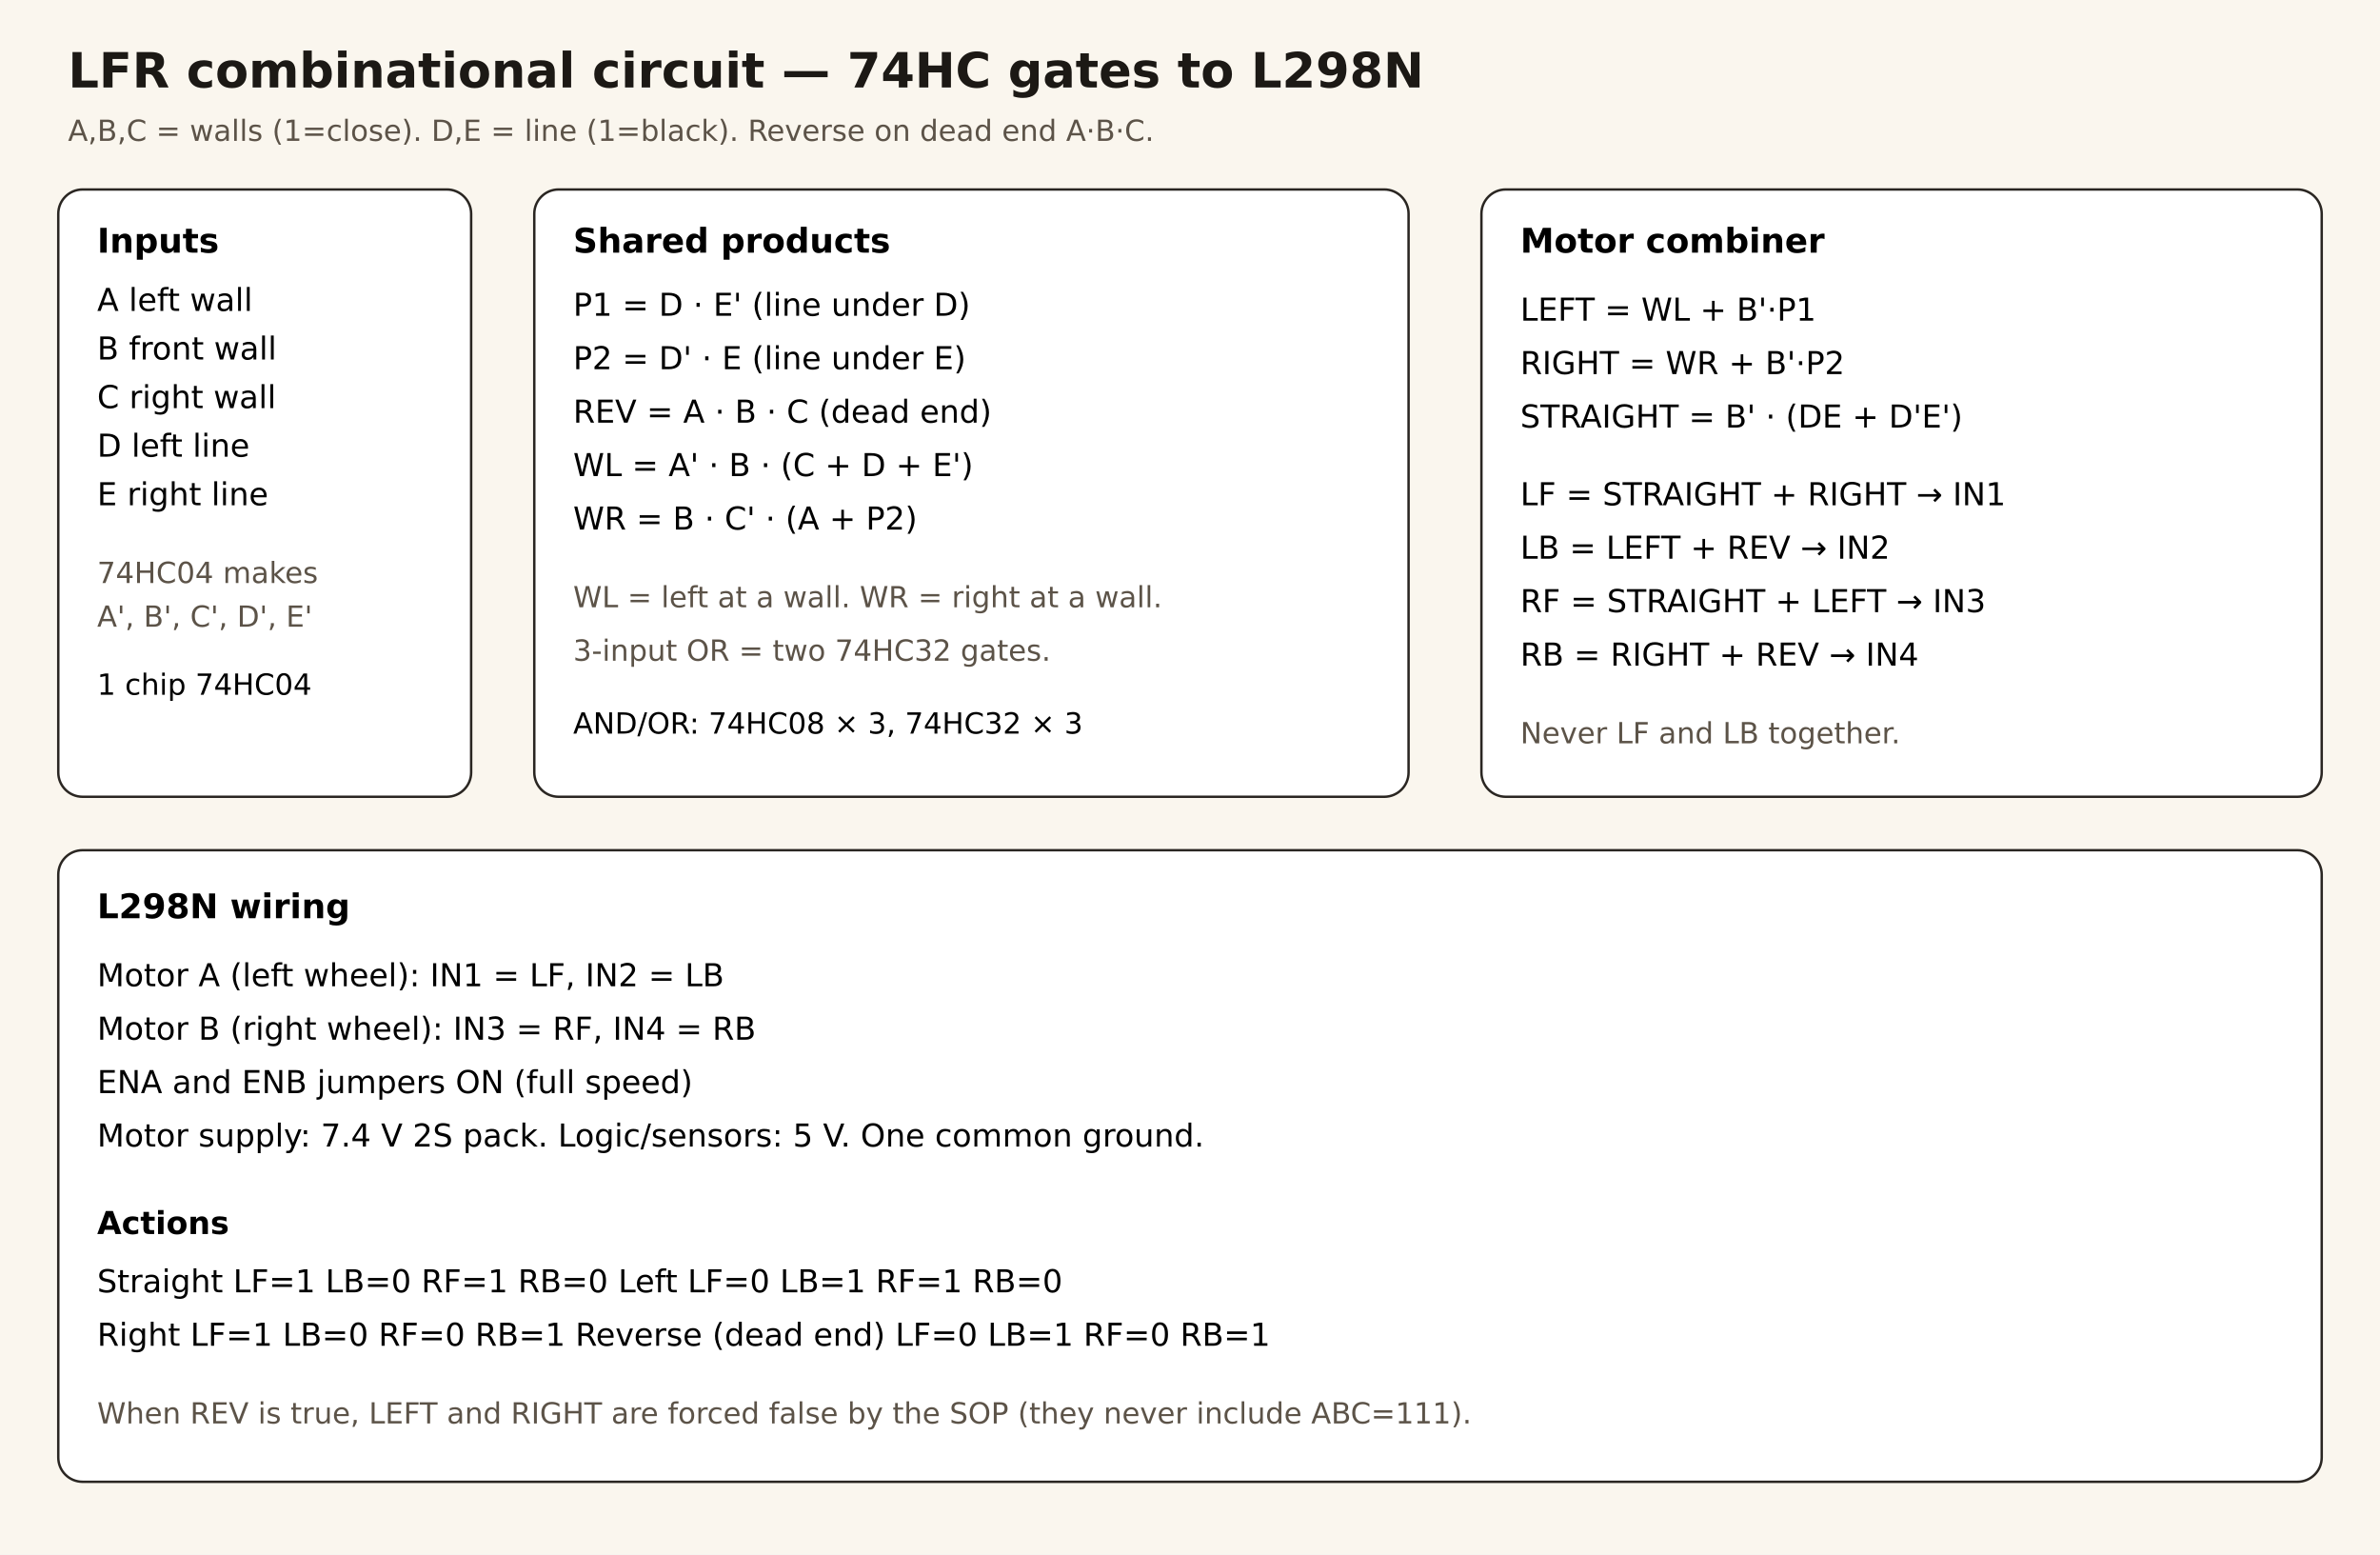
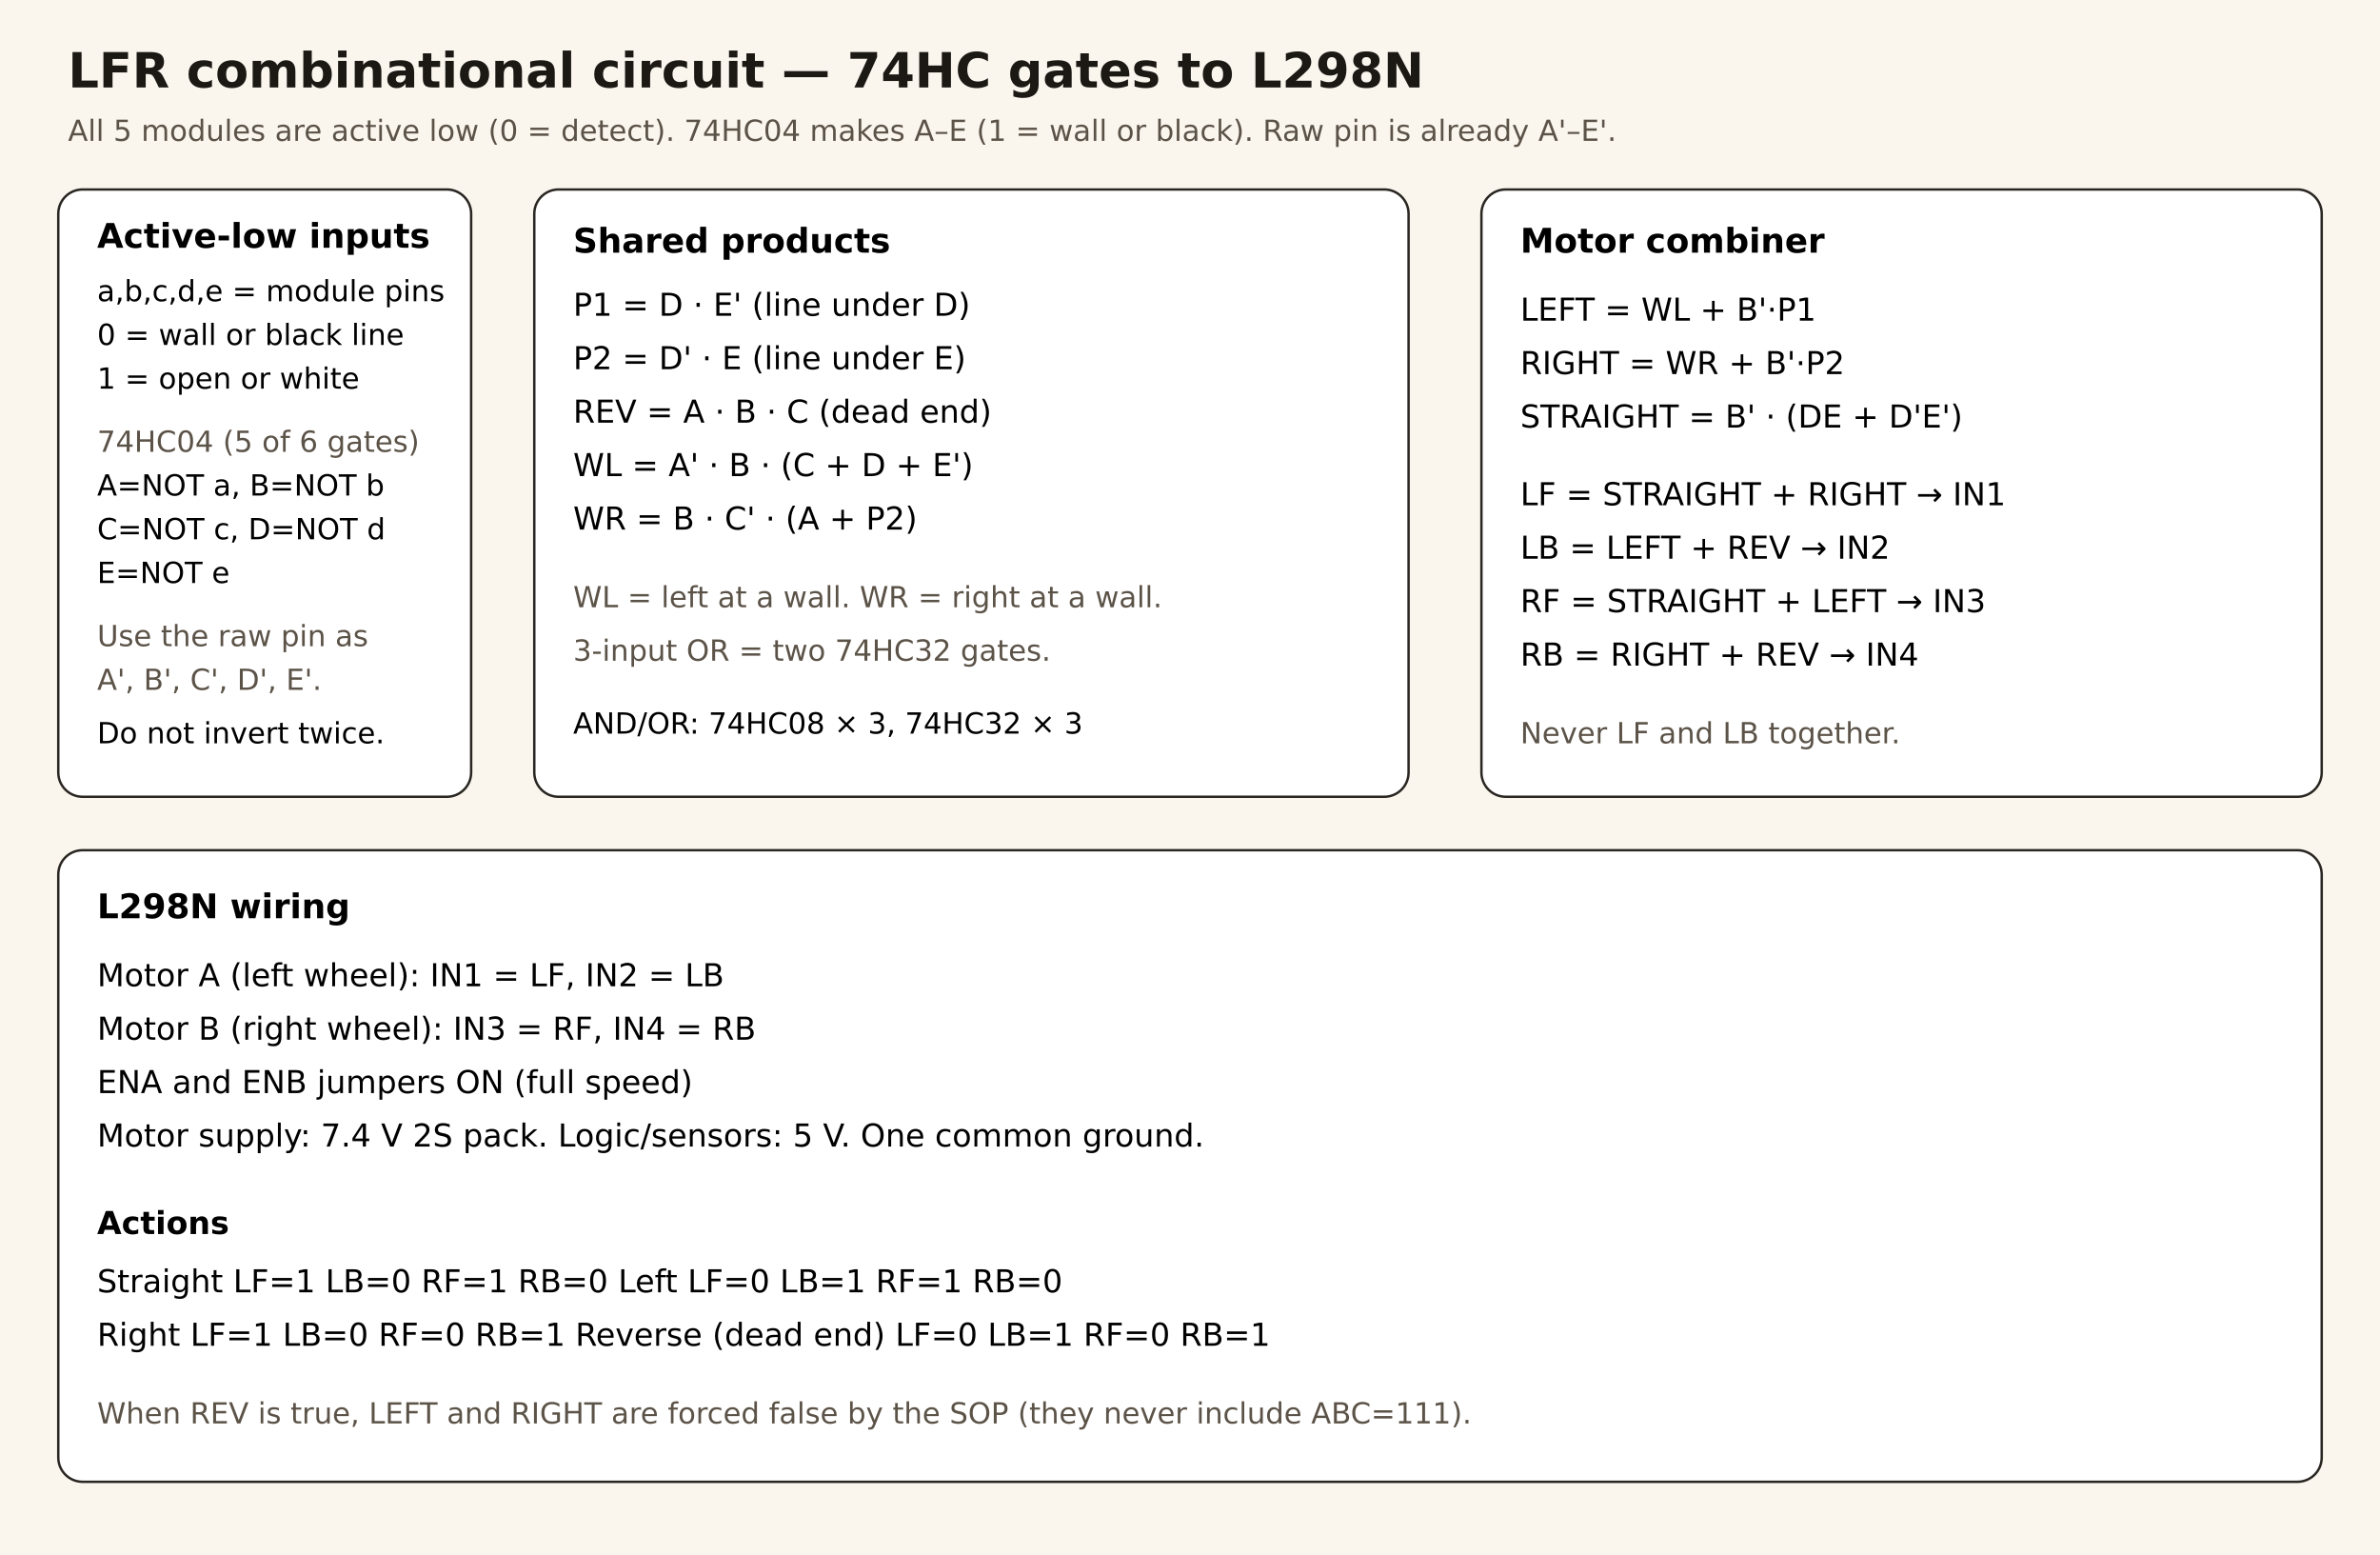
<svg xmlns="http://www.w3.org/2000/svg" viewBox="0 0 980 640" font-family="DejaVu Sans, Arial, sans-serif">
  <rect width="980" height="640" fill="#faf6ee" />
  <text x="28" y="36" font-size="20" font-weight="700" fill="#1c1915">LFR combinational circuit — 74HC gates to L298N</text>
-   <text x="28" y="58" font-size="12" fill="#5c5348">A,B,C = walls (1=close). D,E = line (1=black). Reverse on dead end A·B·C.</text>
+   <text x="28" y="58" font-size="12" fill="#5c5348">All 5 modules are active low (0 = detect). 74HC04 makes A–E (1 = wall or black). Raw pin is already A'–E'.</text>
  <rect x="24" y="78" width="170" height="250" rx="10" fill="#fff" stroke="#2a2622" />
-   <text x="40" y="104" font-size="14" font-weight="700">Inputs</text>
-   <text x="40" y="128" font-size="13">A left wall</text>
-   <text x="40" y="148" font-size="13">B front wall</text>
-   <text x="40" y="168" font-size="13">C right wall</text>
-   <text x="40" y="188" font-size="13">D left line</text>
-   <text x="40" y="208" font-size="13">E right line</text>
-   <text x="40" y="240" font-size="12" fill="#5c5348">74HC04 makes</text>
-   <text x="40" y="258" font-size="12" fill="#5c5348">A', B', C', D', E'</text>
-   <text x="40" y="286" font-size="12">1 chip 74HC04</text>
+   <text x="40" y="102" font-size="14" font-weight="700">Active-low inputs</text>
+   <text x="40" y="124" font-size="12">a,b,c,d,e = module pins</text>
+   <text x="40" y="142" font-size="12">0 = wall or black line</text>
+   <text x="40" y="160" font-size="12">1 = open or white</text>
+   <text x="40" y="186" font-size="12" fill="#5c5348">74HC04 (5 of 6 gates)</text>
+   <text x="40" y="204" font-size="12">A=NOT a, B=NOT b</text>
+   <text x="40" y="222" font-size="12">C=NOT c, D=NOT d</text>
+   <text x="40" y="240" font-size="12">E=NOT e</text>
+   <text x="40" y="266" font-size="12" fill="#5c5348">Use the raw pin as</text>
+   <text x="40" y="284" font-size="12" fill="#5c5348">A', B', C', D', E'.</text>
+   <text x="40" y="306" font-size="12">Do not invert twice.</text>
  <rect x="220" y="78" width="360" height="250" rx="10" fill="#fff" stroke="#2a2622" />
  <text x="236" y="104" font-size="14" font-weight="700">Shared products</text>
  <text x="236" y="130" font-size="13">P1 = D · E'     (line under D)</text>
  <text x="236" y="152" font-size="13">P2 = D' · E     (line under E)</text>
  <text x="236" y="174" font-size="13">REV = A · B · C  (dead end)</text>
  <text x="236" y="196" font-size="13">WL  = A' · B · (C + D + E')</text>
  <text x="236" y="218" font-size="13">WR  = B · C' · (A + P2)</text>
  <text x="236" y="250" font-size="12" fill="#5c5348">WL = left at a wall. WR = right at a wall.</text>
  <text x="236" y="272" font-size="12" fill="#5c5348">3-input OR = two 74HC32 gates.</text>
  <text x="236" y="302" font-size="12">AND/OR: 74HC08 × 3, 74HC32 × 3</text>
  <rect x="610" y="78" width="346" height="250" rx="10" fill="#fff" stroke="#2a2622" />
  <text x="626" y="104" font-size="14" font-weight="700">Motor combiner</text>
  <text x="626" y="132" font-size="13">LEFT  = WL + B'·P1</text>
  <text x="626" y="154" font-size="13">RIGHT = WR + B'·P2</text>
  <text x="626" y="176" font-size="13">STRAIGHT = B' · (DE + D'E')</text>
  <text x="626" y="208" font-size="13">LF = STRAIGHT + RIGHT     → IN1</text>
  <text x="626" y="230" font-size="13">LB = LEFT + REV           → IN2</text>
  <text x="626" y="252" font-size="13">RF = STRAIGHT + LEFT      → IN3</text>
  <text x="626" y="274" font-size="13">RB = RIGHT + REV          → IN4</text>
  <text x="626" y="306" font-size="12" fill="#5c5348">Never LF and LB together.</text>
  <rect x="24" y="350" width="932" height="260" rx="10" fill="#fff" stroke="#2a2622" />
  <text x="40" y="378" font-size="14" font-weight="700">L298N wiring</text>
  <text x="40" y="406" font-size="13">Motor A (left wheel): IN1 = LF, IN2 = LB</text>
  <text x="40" y="428" font-size="13">Motor B (right wheel): IN3 = RF, IN4 = RB</text>
  <text x="40" y="450" font-size="13">ENA and ENB jumpers ON (full speed)</text>
  <text x="40" y="472" font-size="13">Motor supply: 7.4 V 2S pack. Logic/sensors: 5 V. One common ground.</text>
  <text x="40" y="508" font-size="13" font-weight="700">Actions</text>
  <text x="40" y="532" font-size="13">Straight  LF=1 LB=0 RF=1 RB=0     Left  LF=0 LB=1 RF=1 RB=0</text>
  <text x="40" y="554" font-size="13">Right     LF=1 LB=0 RF=0 RB=1     Reverse (dead end) LF=0 LB=1 RF=0 RB=1</text>
  <text x="40" y="586" font-size="12" fill="#5c5348">When REV is true, LEFT and RIGHT are forced false by the SOP (they never include ABC=111).</text>
</svg>
